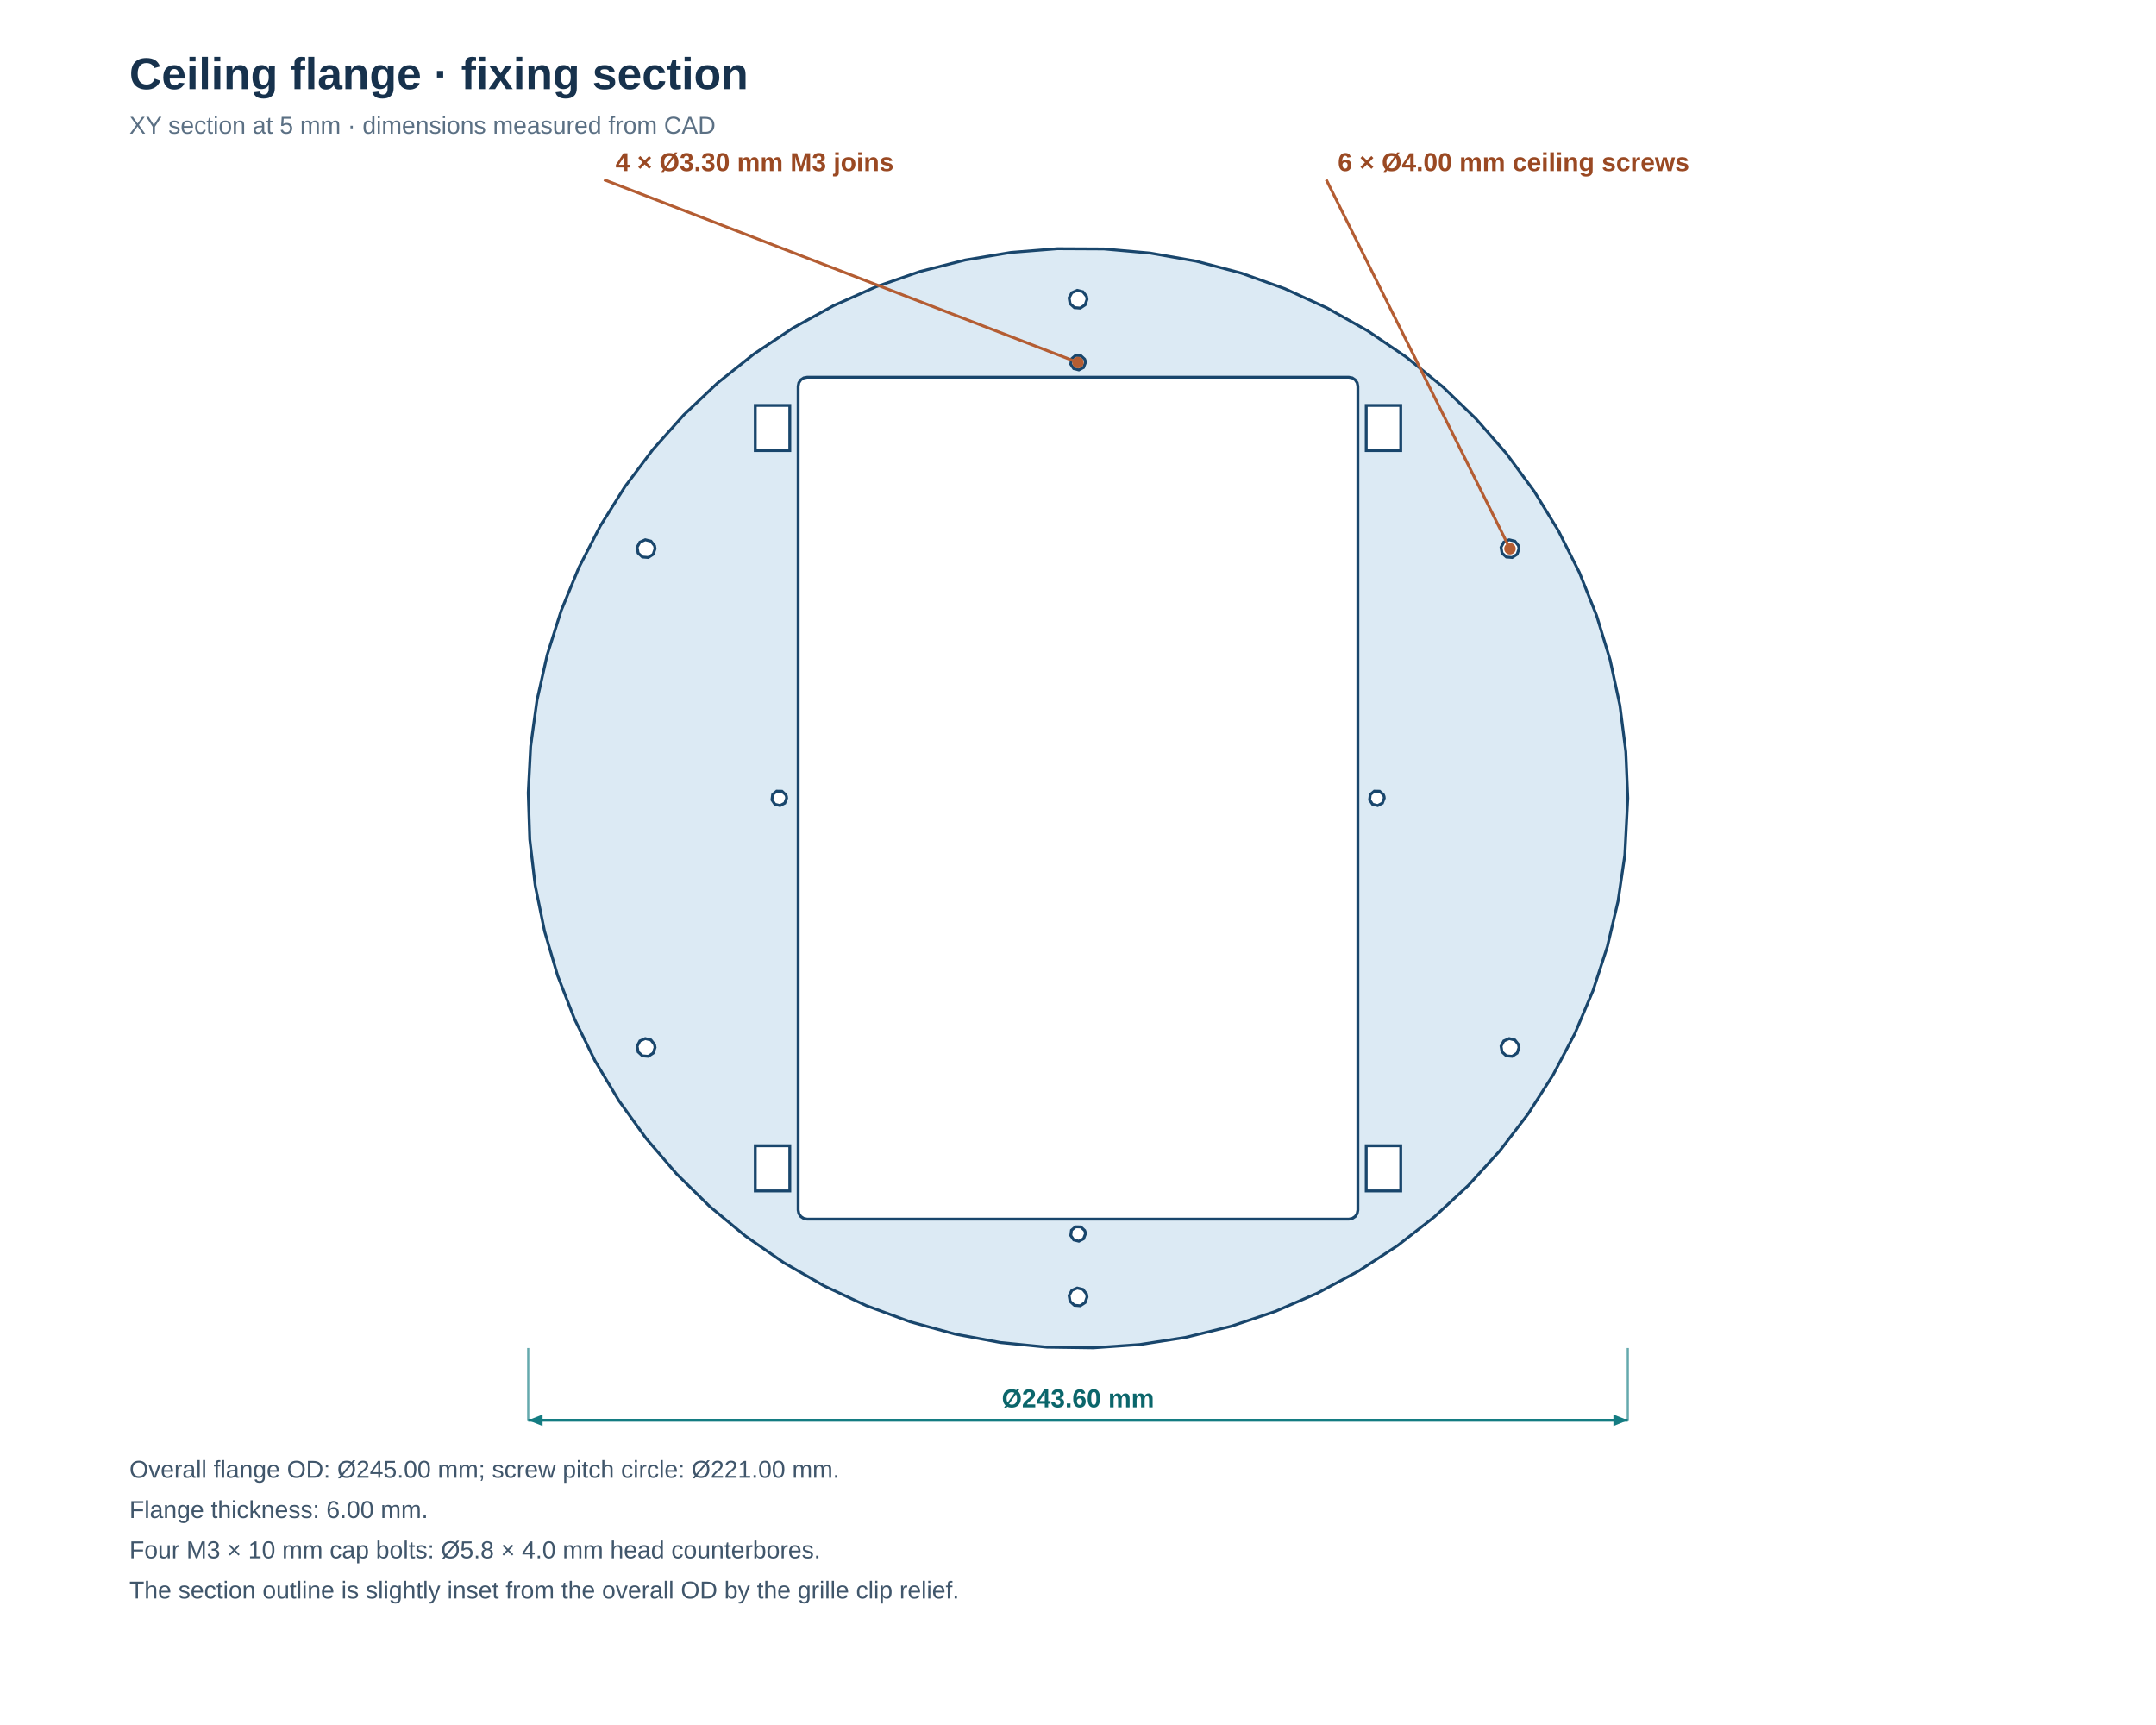
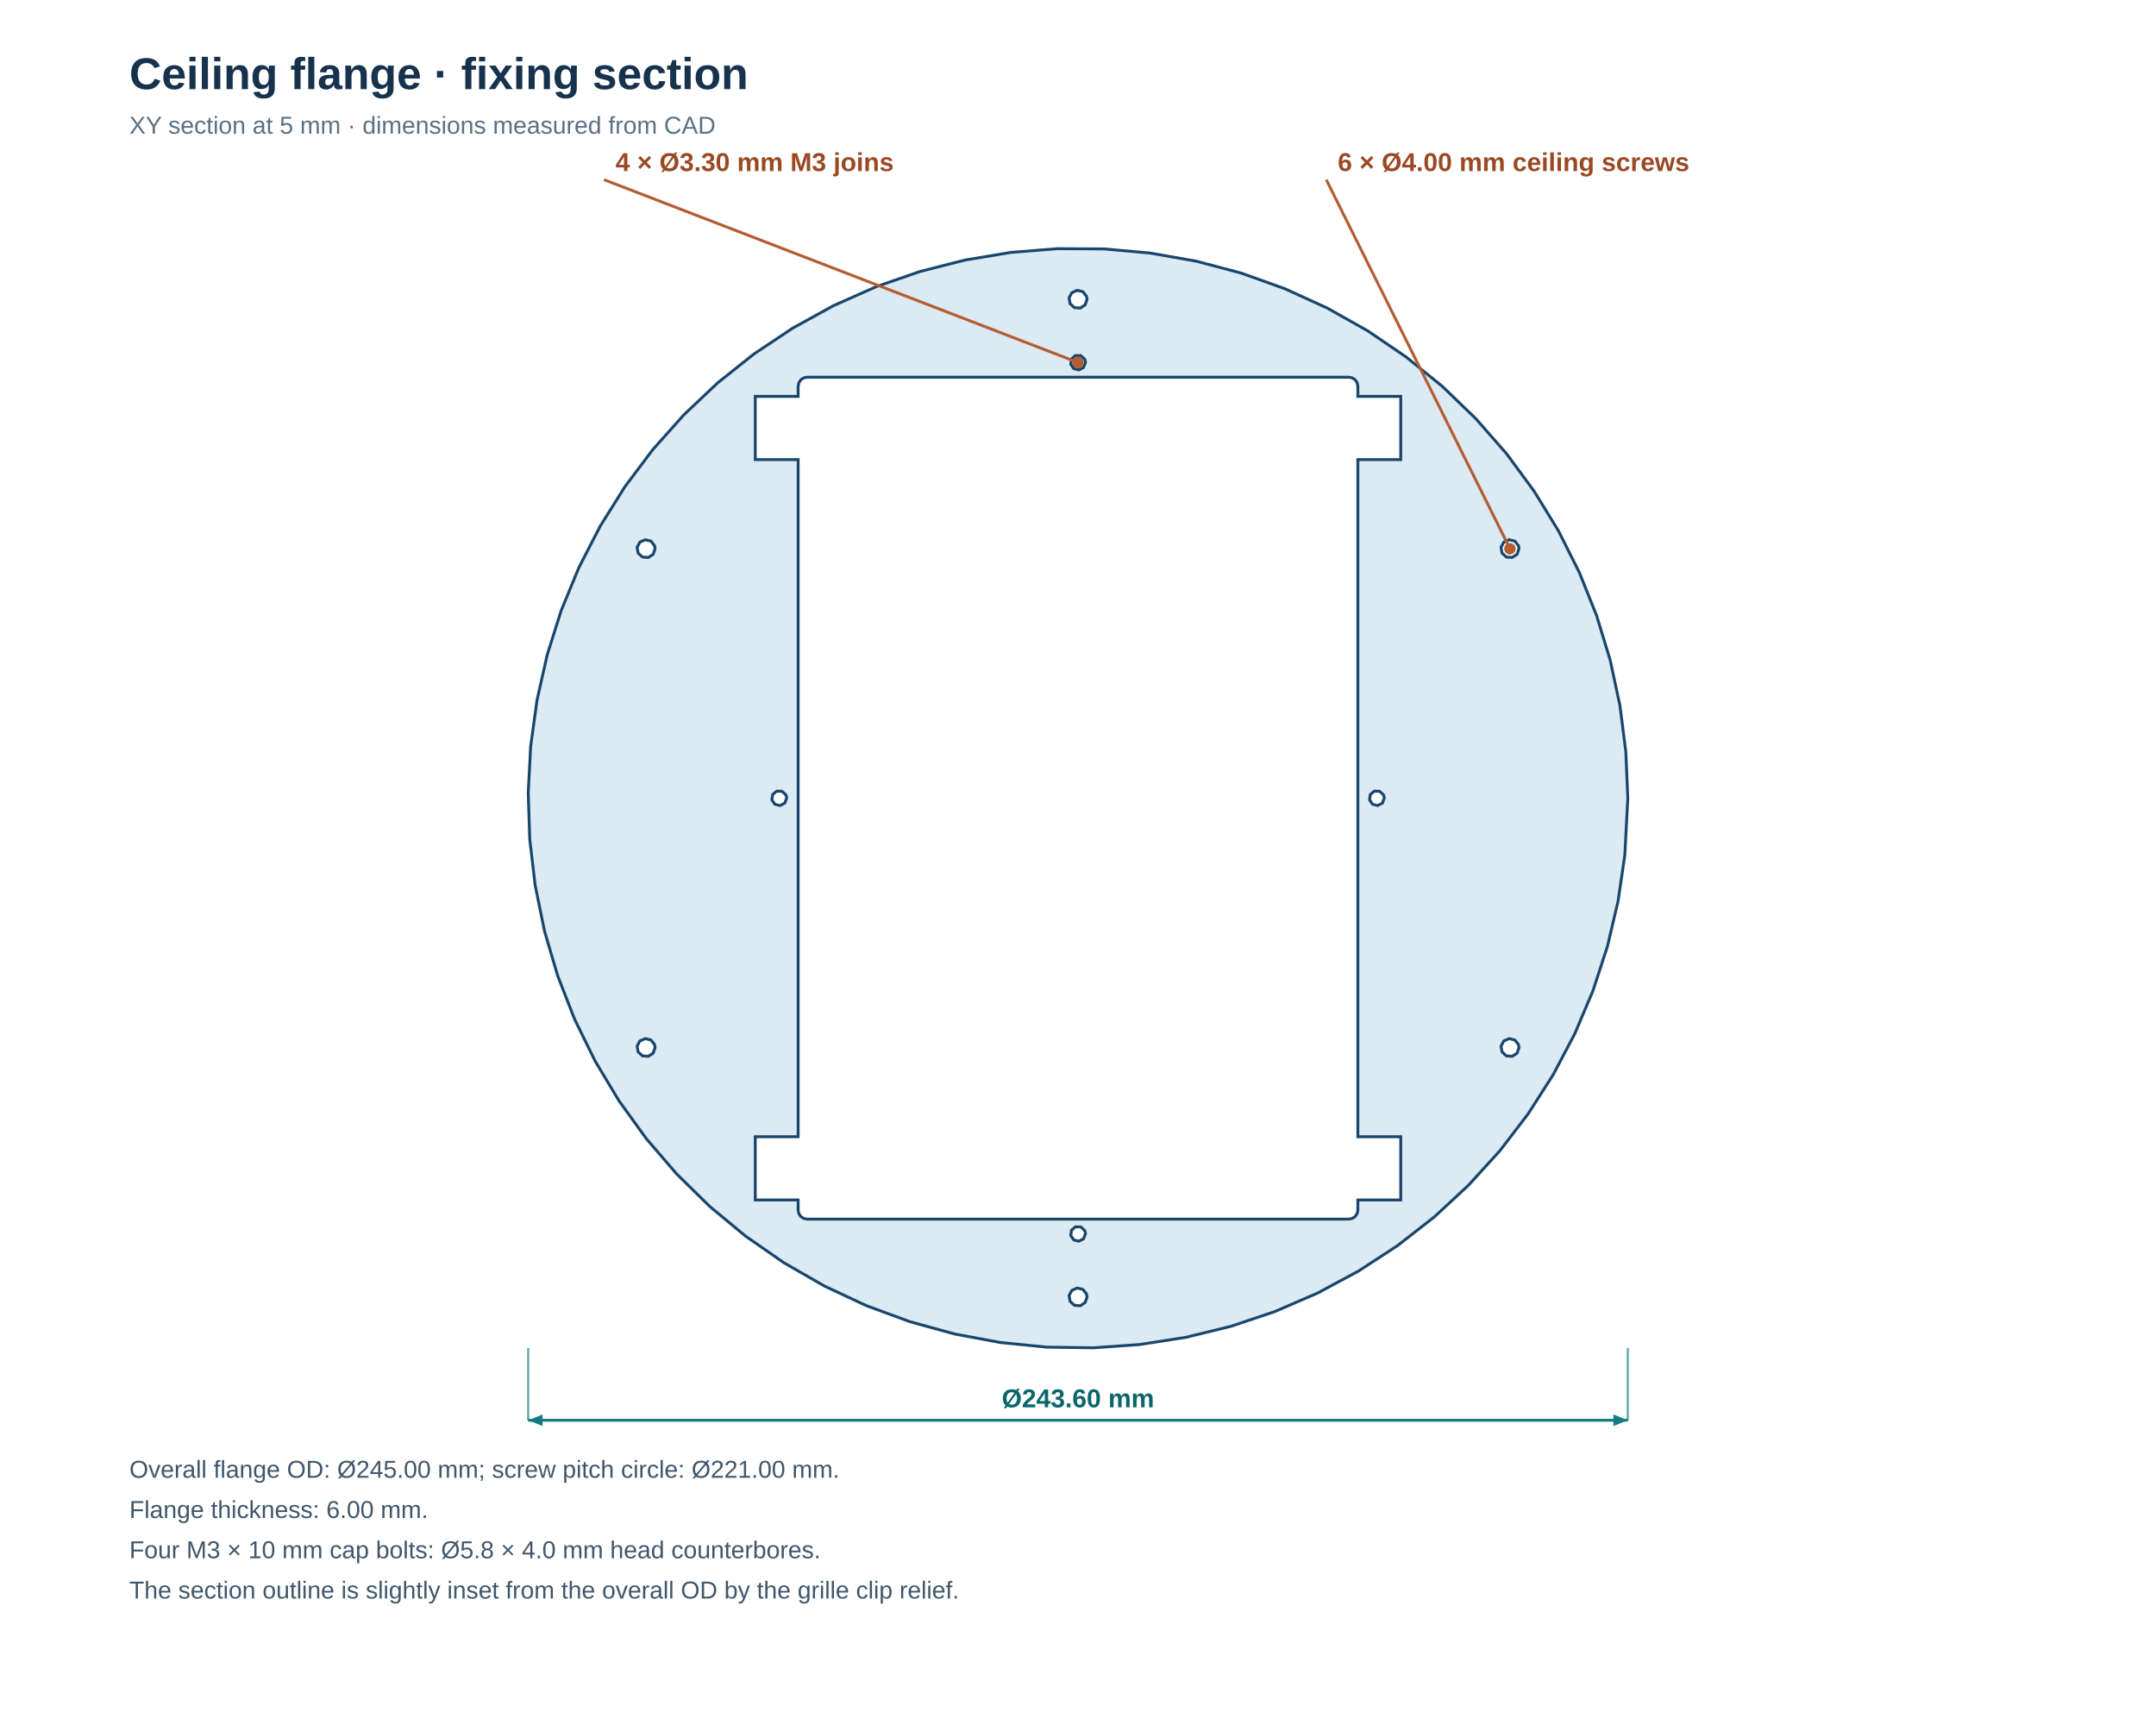
<svg xmlns="http://www.w3.org/2000/svg" width="1500" height="1200" viewBox="0 0 1500 1200">
  <rect width="100%" height="100%" fill="#ffffff" />
  <text x="90" y="62" class="title">Ceiling flange · fixing section</text>
  <text x="90" y="93" class="subtitle">XY section at 5 mm · dimensions measured from CAD</text>
  <style>.title{font:700 31px Arial,sans-serif;fill:#17324d}.subtitle{font:17px Arial,sans-serif;fill:#5b7084}.cut{fill:#dceaf4;stroke:#19466c;stroke-width:2;fill-rule:evenodd}.dim{stroke:#147c82;stroke-width:2;fill:none}.ext{stroke:#65a9ad;stroke-width:1.5}.dimtext{font:700 18px Arial,sans-serif;fill:#0b666b}.leader{stroke:#b45d33;stroke-width:2;fill:none}.leadertext{font:700 18px Arial,sans-serif;fill:#9a4923}.note{font:17px Arial,sans-serif;fill:#40566b}</style>
-   <path class="cut" d="M 1132.51,555.24 L 1131.14,522.90 L 1127.04,490.80 L 1120.24,459.15 L 1110.79,428.19 L 1098.76,398.14 L 1084.23,369.22 L 1067.30,341.63 L 1048.10,315.56 L 1026.77,291.22 L 1003.46,268.76 L 978.33,248.36 L 951.57,230.15 L 923.36,214.28 L 893.91,200.84 L 863.43,189.94 L 832.14,181.66 L 800.26,176.05 L 768.02,173.16 L 735.65,173.00 L 703.39,175.59 L 671.46,180.89 L 640.09,188.87 L 609.51,199.47 L 579.93,212.62 L 551.57,228.23 L 524.63,246.18 L 499.31,266.34 L 475.78,288.57 L 454.22,312.71 L 434.77,338.58 L 417.58,366.01 L 402.77,394.79 L 390.45,424.72 L 380.70,455.59 L 373.60,487.17 L 369.19,519.24 L 367.51,551.56 L 368.57,583.91 L 372.36,616.06 L 378.85,647.77 L 388.00,678.82 L 399.75,708.98 L 414.00,738.04 L 430.66,765.80 L 449.60,792.04 L 470.70,816.59 L 493.79,839.27 L 518.73,859.92 L 545.31,878.38 L 573.37,894.53 L 602.68,908.25 L 633.06,919.44 L 664.27,928.02 L 696.09,933.93 L 728.30,937.14 L 760.67,937.60 L 792.95,935.33 L 824.94,930.34 L 856.38,922.66 L 887.06,912.35 L 916.77,899.49 L 945.27,884.15 L 972.38,866.47 L 997.90,846.55 L 1021.64,824.55 L 1043.44,800.62 L 1063.13,774.93 L 1080.58,747.67 L 1095.67,719.03 L 1108.28,689.22 L 1118.32,658.45 L 1125.73,626.94 L 1130.45,594.91 L 1132.51,555.24 Z M 525.46,828.46 L 525.46,797.06 L 549.48,797.06 L 549.48,828.46 L 525.46,828.46 Z M 756.28,902.27 L 754.96,906.12 L 751.55,908.35 L 747.49,908.02 L 744.49,905.27 L 743.80,901.26 L 745.72,897.66 L 749.45,896.01 L 753.40,896.98 L 755.93,900.18 L 756.28,902.27 Z M 455.75,728.75 L 454.43,732.61 L 451.02,734.84 L 446.96,734.51 L 443.96,731.76 L 443.27,727.75 L 445.19,724.15 L 448.92,722.50 L 452.87,723.47 L 455.40,726.67 L 455.75,728.75 Z M 755.18,858.30 L 753.87,861.74 L 750.60,863.45 L 747.03,862.54 L 744.96,859.49 L 745.44,855.84 L 748.23,853.43 L 751.91,853.48 L 754.63,855.98 L 755.04,857.10 L 755.18,858.30 Z M 950.52,797.06 L 974.54,797.06 L 974.54,828.46 L 950.52,828.46 L 950.52,797.06 Z M 1056.81,728.75 L 1055.49,732.61 L 1052.08,734.84 L 1048.02,734.51 L 1045.02,731.76 L 1044.33,727.75 L 1046.25,724.15 L 1049.98,722.50 L 1053.93,723.47 L 1056.46,726.67 L 1056.81,728.75 Z M 547.28,555.24 L 545.97,558.69 L 542.70,560.39 L 539.13,559.49 L 537.06,556.44 L 537.54,552.78 L 540.33,550.37 L 544.02,550.43 L 546.73,552.92 L 547.14,554.05 L 547.28,555.24 Z M 455.75,381.73 L 454.43,385.59 L 451.02,387.82 L 446.96,387.49 L 443.96,384.74 L 443.27,380.72 L 445.19,377.13 L 448.92,375.48 L 452.87,376.45 L 455.40,379.65 L 455.75,381.73 Z M 549.48,313.43 L 525.46,313.43 L 525.46,282.02 L 549.48,282.02 L 549.48,313.43 Z M 561.57,848.09 L 559.17,847.61 L 557.13,846.25 L 555.77,844.21 L 555.29,841.81 L 555.29,268.68 L 555.77,266.27 L 557.13,264.24 L 559.17,262.87 L 561.57,262.40 L 938.43,262.40 L 940.83,262.87 L 942.87,264.24 L 944.23,266.27 L 944.71,268.68 L 944.71,841.81 L 944.23,844.21 L 942.87,846.25 L 940.83,847.61 L 938.43,848.09 L 561.57,848.09 Z M 963.08,555.24 L 961.77,558.69 L 958.50,560.39 L 954.93,559.49 L 952.86,556.44 L 953.34,552.78 L 956.13,550.37 L 959.81,550.43 L 962.53,552.92 L 962.94,554.05 L 963.08,555.24 Z M 1056.81,381.73 L 1055.49,385.59 L 1052.08,387.82 L 1048.02,387.49 L 1045.02,384.74 L 1044.33,380.72 L 1046.25,377.13 L 1049.98,375.48 L 1053.93,376.45 L 1056.46,379.65 L 1056.81,381.73 Z M 755.18,252.19 L 753.87,255.63 L 750.60,257.34 L 747.03,256.43 L 744.96,253.38 L 745.44,249.73 L 748.23,247.32 L 751.91,247.37 L 754.63,249.87 L 755.04,250.99 L 755.18,252.19 Z M 756.28,208.22 L 754.96,212.08 L 751.55,214.31 L 747.49,213.98 L 744.49,211.23 L 743.80,207.21 L 745.72,203.62 L 749.45,201.97 L 753.40,202.94 L 755.93,206.14 L 756.28,208.22 Z M 974.54,282.02 L 974.54,313.43 L 950.52,313.43 L 950.52,282.02 L 974.54,282.02 Z" />
+   <path class="cut" d="M 1132.51,555.24 L 1131.14,522.90 L 1127.04,490.80 L 1120.24,459.15 L 1110.79,428.19 L 1098.76,398.14 L 1084.23,369.22 L 1067.30,341.63 L 1048.10,315.56 L 1026.77,291.22 L 1003.46,268.76 L 978.33,248.36 L 951.57,230.15 L 923.36,214.28 L 893.91,200.84 L 863.43,189.94 L 832.14,181.66 L 800.26,176.05 L 768.02,173.16 L 735.65,173.00 L 703.39,175.59 L 671.46,180.89 L 640.09,188.87 L 609.51,199.47 L 579.93,212.62 L 551.57,228.23 L 524.63,246.18 L 499.31,266.34 L 475.78,288.57 L 454.22,312.71 L 434.77,338.58 L 417.58,366.01 L 402.77,394.79 L 390.45,424.72 L 380.70,455.59 L 373.60,487.17 L 369.19,519.24 L 367.51,551.56 L 368.57,583.91 L 372.36,616.06 L 378.85,647.77 L 388.00,678.82 L 399.75,708.98 L 414.00,738.04 L 430.66,765.80 L 449.60,792.04 L 470.70,816.59 L 493.79,839.27 L 518.73,859.92 L 545.31,878.38 L 573.37,894.53 L 602.68,908.25 L 633.06,919.44 L 664.27,928.02 L 696.09,933.93 L 728.30,937.14 L 760.67,937.60 L 792.95,935.33 L 824.94,930.34 L 856.38,922.66 L 887.06,912.35 L 916.77,899.49 L 945.27,884.15 L 972.38,866.47 L 997.90,846.55 L 1021.64,824.55 L 1043.44,800.62 L 1063.13,774.93 L 1080.58,747.67 L 1095.67,719.03 L 1108.28,689.22 L 1118.32,658.45 L 1125.73,626.94 L 1130.45,594.91 L 1132.51,555.24 Z M 756.28,902.27 L 754.96,906.12 L 751.55,908.35 L 747.49,908.02 L 744.49,905.27 L 743.80,901.26 L 745.72,897.66 L 749.45,896.01 L 753.40,896.98 L 755.93,900.18 L 756.28,902.27 Z M 455.75,728.75 L 454.43,732.61 L 451.02,734.84 L 446.96,734.51 L 443.96,731.76 L 443.27,727.75 L 445.19,724.15 L 448.92,722.50 L 452.87,723.47 L 455.40,726.67 L 455.75,728.75 Z M 755.18,858.30 L 753.87,861.74 L 750.60,863.45 L 747.03,862.54 L 744.96,859.49 L 745.44,855.84 L 748.23,853.43 L 751.91,853.48 L 754.63,855.98 L 755.04,857.10 L 755.18,858.30 Z M 1056.81,728.75 L 1055.49,732.61 L 1052.08,734.84 L 1048.02,734.51 L 1045.02,731.76 L 1044.33,727.75 L 1046.25,724.15 L 1049.98,722.50 L 1053.93,723.47 L 1056.46,726.67 L 1056.81,728.75 Z M 547.28,555.24 L 545.97,558.69 L 542.70,560.39 L 539.13,559.49 L 537.06,556.44 L 537.54,552.78 L 540.33,550.37 L 544.02,550.43 L 546.73,552.92 L 547.14,554.05 L 547.28,555.24 Z M 455.75,381.73 L 454.43,385.59 L 451.02,387.82 L 446.96,387.49 L 443.96,384.74 L 443.27,380.72 L 445.19,377.13 L 448.92,375.48 L 452.87,376.45 L 455.40,379.65 L 455.75,381.73 Z M 555.29,275.74 L 555.29,268.68 L 555.77,266.27 L 557.13,264.24 L 559.17,262.87 L 561.57,262.40 L 938.43,262.40 L 940.83,262.87 L 942.87,264.24 L 944.23,266.27 L 944.71,268.68 L 944.71,275.74 L 974.54,275.74 L 974.54,319.71 L 944.71,319.71 L 944.71,790.78 L 974.54,790.78 L 974.54,834.75 L 944.71,834.75 L 944.71,841.81 L 944.23,844.21 L 942.87,846.25 L 940.83,847.61 L 938.43,848.09 L 561.57,848.09 L 559.17,847.61 L 557.13,846.25 L 555.77,844.21 L 555.29,841.81 L 555.29,834.75 L 525.46,834.75 L 525.46,790.78 L 555.29,790.78 L 555.29,319.71 L 525.46,319.71 L 525.46,275.74 L 555.29,275.74 Z M 963.08,555.24 L 961.77,558.69 L 958.50,560.39 L 954.93,559.49 L 952.86,556.44 L 953.34,552.78 L 956.13,550.37 L 959.81,550.43 L 962.53,552.92 L 962.94,554.05 L 963.08,555.24 Z M 1056.81,381.73 L 1055.49,385.59 L 1052.08,387.82 L 1048.02,387.49 L 1045.02,384.74 L 1044.33,380.72 L 1046.25,377.13 L 1049.98,375.48 L 1053.93,376.45 L 1056.46,379.65 L 1056.81,381.73 Z M 755.18,252.19 L 753.87,255.63 L 750.60,257.34 L 747.03,256.43 L 744.96,253.38 L 745.44,249.73 L 748.23,247.32 L 751.91,247.37 L 754.63,249.87 L 755.04,250.99 L 755.18,252.19 Z M 756.28,208.22 L 754.96,212.08 L 751.55,214.31 L 747.49,213.98 L 744.49,211.23 L 743.80,207.21 L 745.72,203.62 L 749.45,201.97 L 753.40,202.94 L 755.93,206.14 L 756.28,208.22 Z" />
  <line class="ext" x1="367.49" y1="937.75" x2="367.49" y2="988.00" />
  <line class="ext" x1="1132.51" y1="937.75" x2="1132.51" y2="988.00" />
  <line class="dim" x1="367.49" y1="988.00" x2="1132.51" y2="988.00" />
  <polygon fill="#147c82" points="367.49,988.00 377.49,992.00 377.49,984.00" />
  <polygon fill="#147c82" points="1132.51,988.00 1122.51,992.00 1122.51,984.00" />
  <text class="dimtext" text-anchor="middle" x="750.00" y="979.00">Ø243.60 mm</text>
  <circle cx="1050.53" cy="381.73" r="4" fill="#b45d33" />
  <path class="leader" d="M 1050.53,381.73 L 922.73,125.00" />
  <text class="leadertext" x="930.73" y="119.00">6 × Ø4.00 mm ceiling screws</text>
  <circle cx="750.00" cy="252.19" r="4" fill="#b45d33" />
  <path class="leader" d="M 750.00,252.19 L 420.25,125.00" />
  <text class="leadertext" x="428.25" y="119.00">4 × Ø3.30 mm M3 joins</text>
  <text class="note" x="90" y="1028">Overall flange OD: Ø245.00 mm; screw pitch circle: Ø221.00 mm.</text>
  <text class="note" x="90" y="1056">Flange thickness: 6.00 mm.</text>
  <text class="note" x="90" y="1084">Four M3 × 10 mm cap bolts: Ø5.8 × 4.0 mm head counterbores.</text>
  <text class="note" x="90" y="1112">The section outline is slightly inset from the overall OD by the grille clip relief.</text>
</svg>
